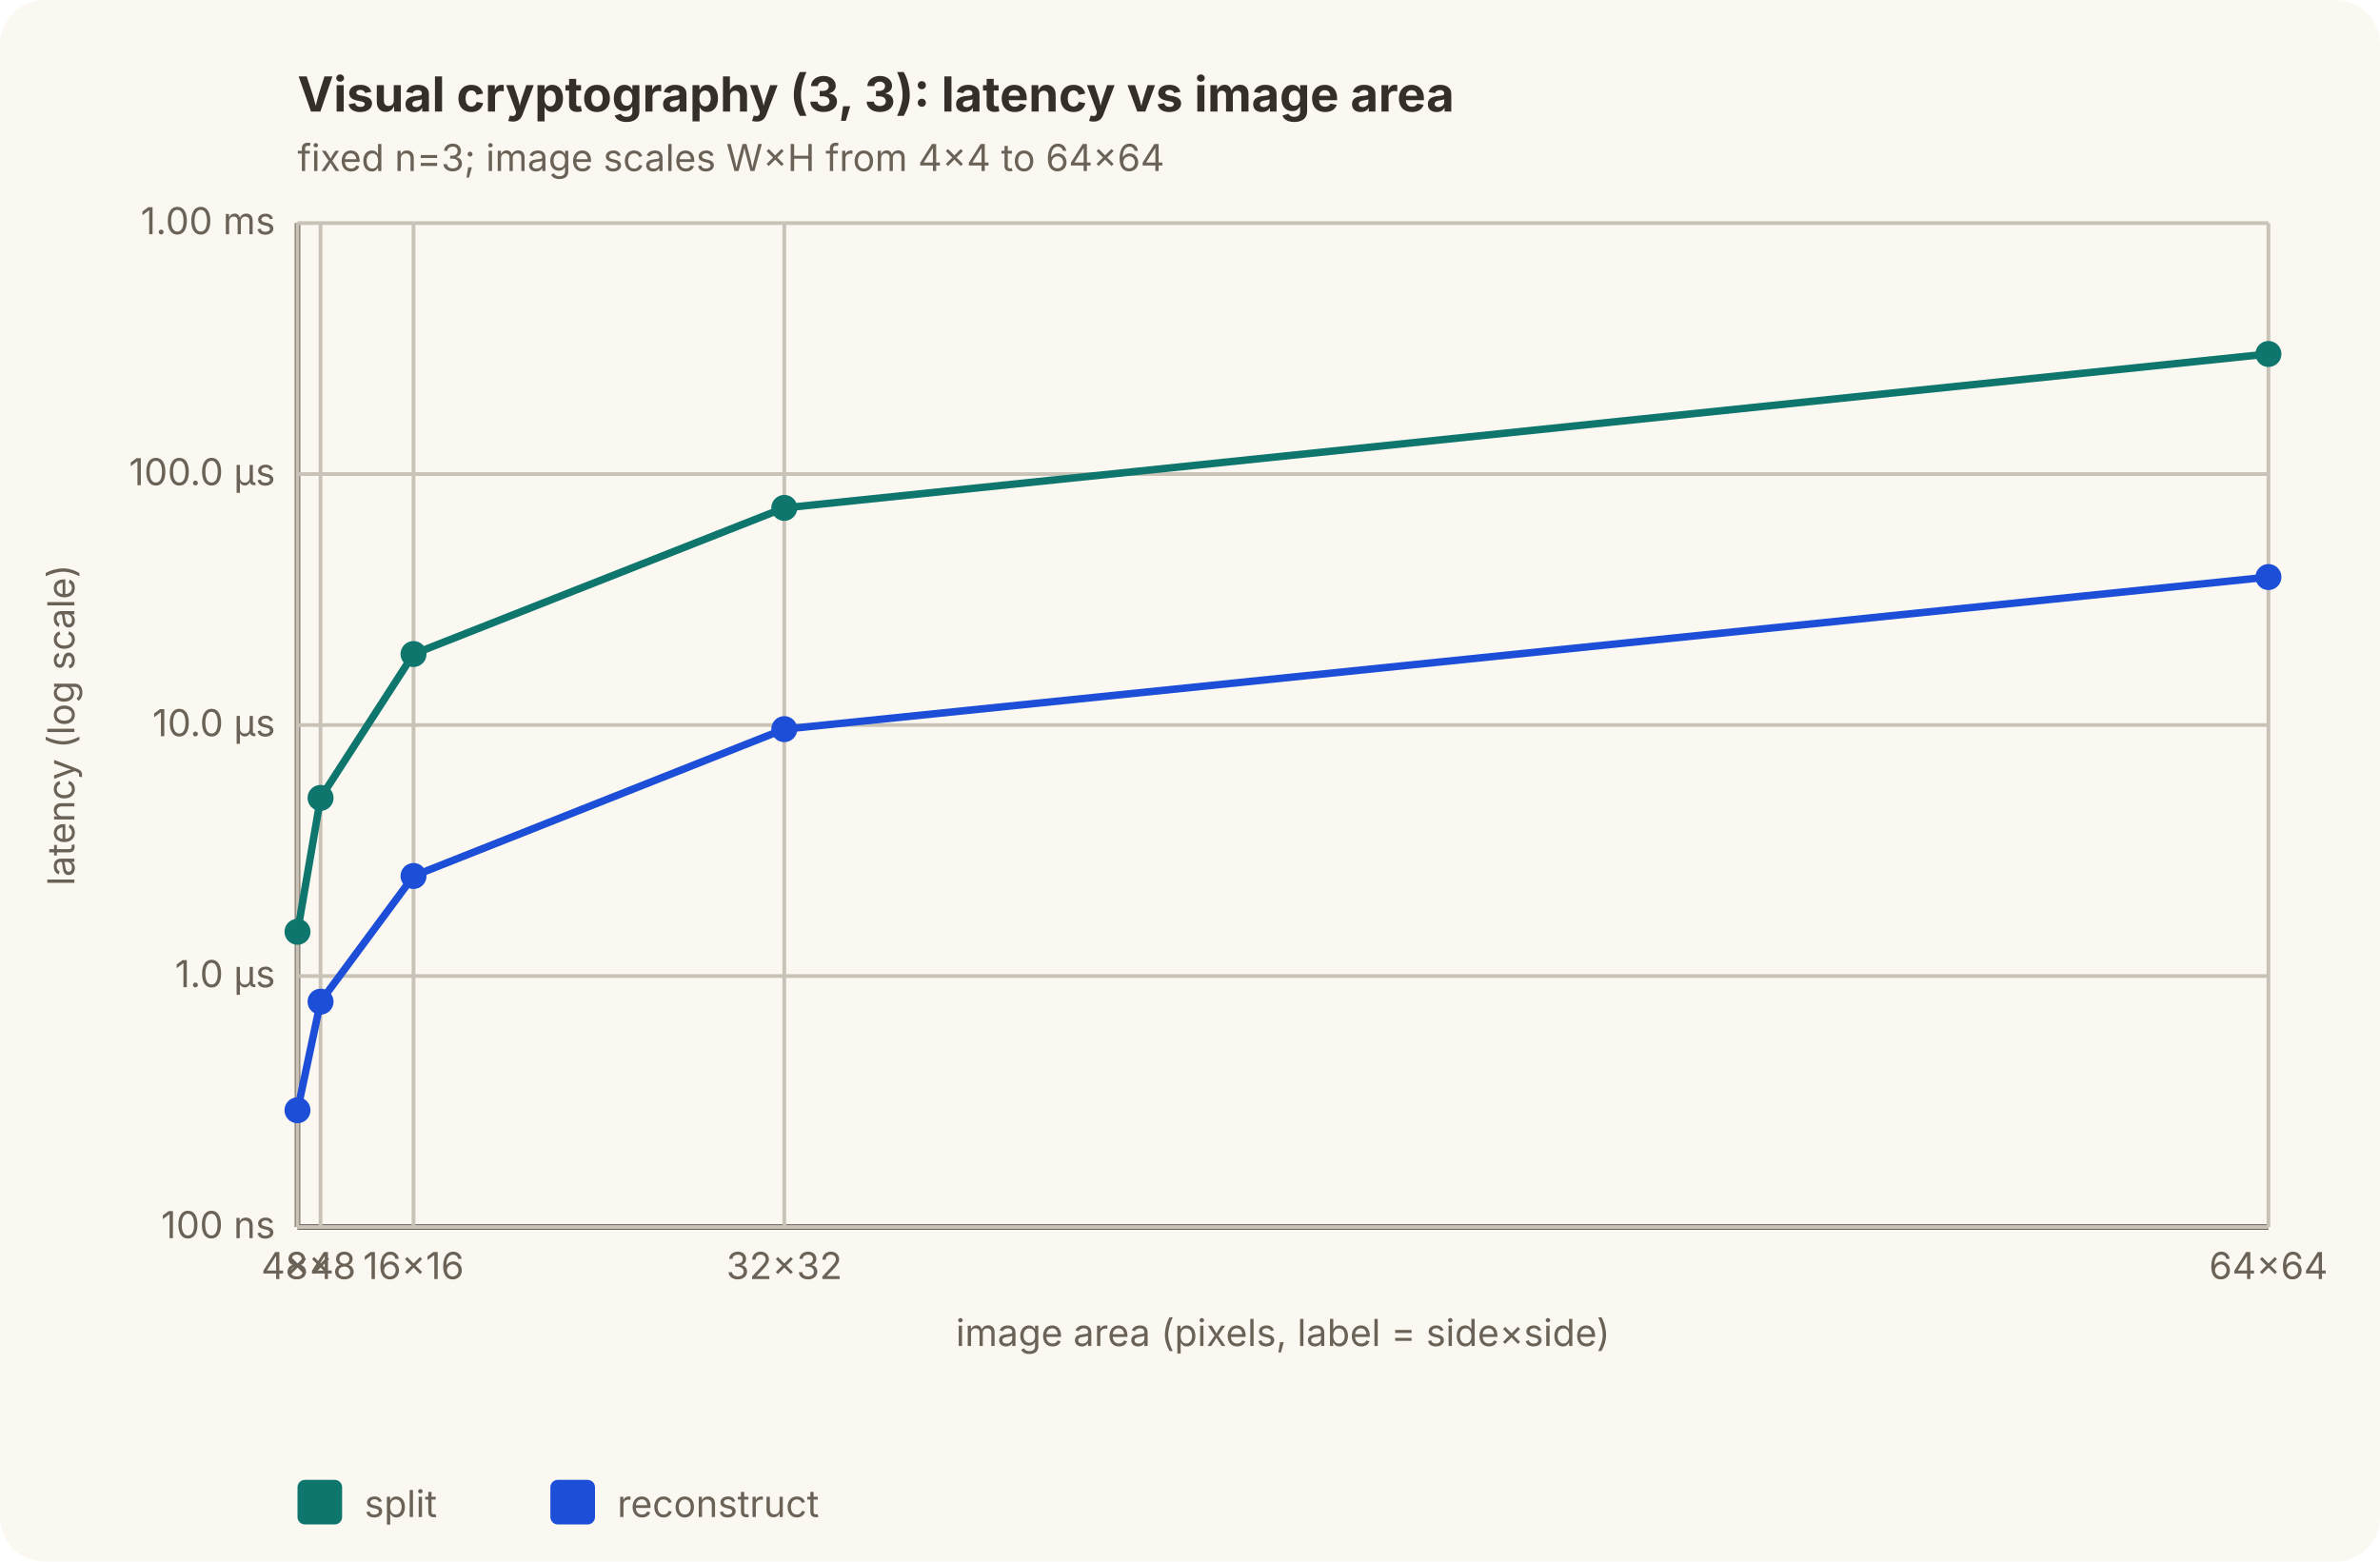
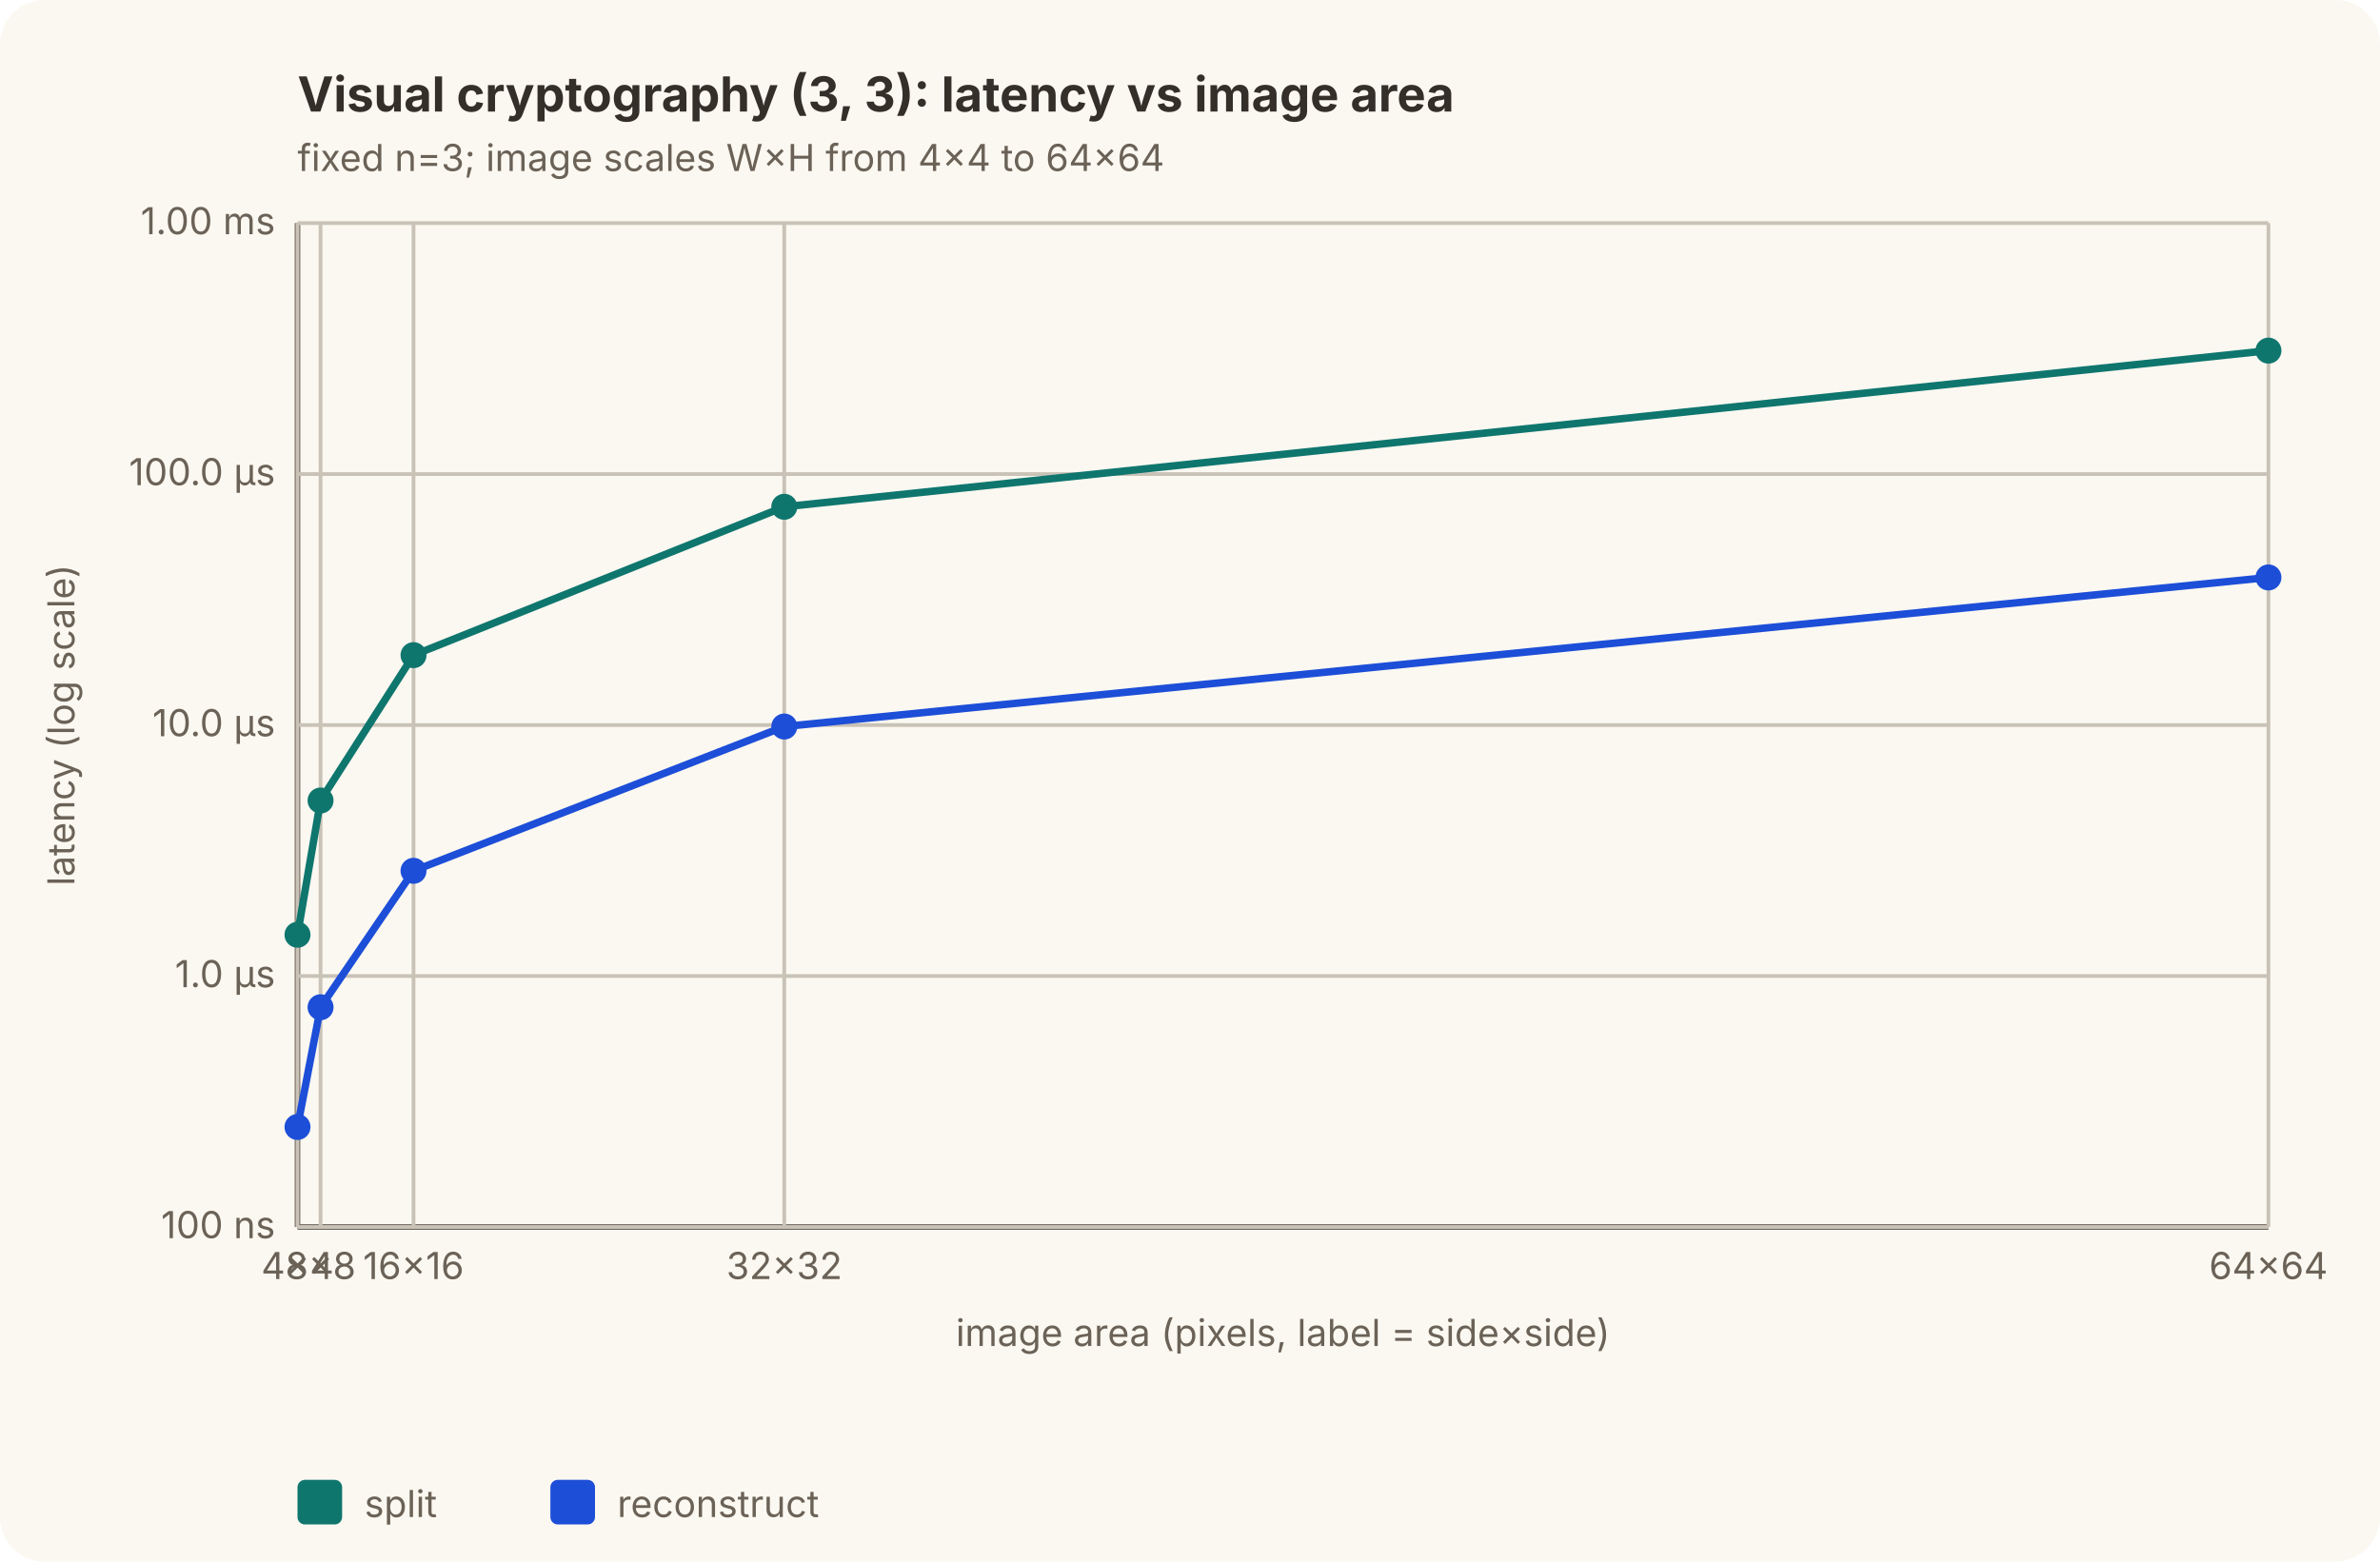
<svg xmlns="http://www.w3.org/2000/svg" width="640" height="420" viewBox="0 0 640 420" role="img">
  <style>
    .bg { fill: #fbf8f1; }
    .grid { stroke: #c9c2b7; stroke-width: 1; fill: none; }
    .axis { stroke: #6b6257; stroke-width: 1.5; fill: none; }
    .label { fill: #342f29; font: 11px ui-sans-serif, -apple-system, sans-serif; }
    .small { fill: #6b6257; font: 10px ui-sans-serif, -apple-system, sans-serif; }
    .title { fill: #342f29; font: bold 13px ui-sans-serif, -apple-system, sans-serif; }
  </style>
  <rect class="bg" x="0" y="0" width="640" height="420" rx="12" />
  <line class="axis" x1="80.0" y1="330.0" x2="610.0" y2="330.0" />
  <line class="axis" x1="80.0" y1="60.0" x2="80.0" y2="330.0" />
  <line class="grid" x1="80.0" y1="330.0" x2="610.0" y2="330.0" />
  <text class="small" x="74.0" y="333.0" text-anchor="end">100 ns</text>
  <line class="grid" x1="80.0" y1="262.5" x2="610.0" y2="262.5" />
  <text class="small" x="74.0" y="265.5" text-anchor="end">1.0 µs</text>
  <line class="grid" x1="80.0" y1="195.0" x2="610.0" y2="195.0" />
  <text class="small" x="74.0" y="198.0" text-anchor="end">10.0 µs</text>
  <line class="grid" x1="80.0" y1="127.5" x2="610.0" y2="127.5" />
  <text class="small" x="74.0" y="130.5" text-anchor="end">100.0 µs</text>
  <line class="grid" x1="80.0" y1="60.0" x2="610.0" y2="60.0" />
  <text class="small" x="74.0" y="63.0" text-anchor="end">1.00 ms</text>
  <line class="grid" x1="80.0" y1="60.0" x2="80.0" y2="330.0" />
  <text class="small" x="80.0" y="344.0" text-anchor="middle">4×4</text>
  <line class="grid" x1="86.2" y1="60.0" x2="86.2" y2="330.0" />
  <text class="small" x="86.2" y="344.0" text-anchor="middle">8×8</text>
  <line class="grid" x1="111.2" y1="60.0" x2="111.2" y2="330.0" />
  <text class="small" x="111.2" y="344.0" text-anchor="middle">16×16</text>
  <line class="grid" x1="210.9" y1="60.0" x2="210.9" y2="330.0" />
  <text class="small" x="210.9" y="344.0" text-anchor="middle">32×32</text>
  <line class="grid" x1="610.0" y1="60.0" x2="610.0" y2="330.0" />
  <text class="small" x="610.0" y="344.0" text-anchor="middle">64×64</text>
-   <path d="M 80.0 250.6 L 86.2 214.6 L 111.2 175.9 L 210.9 136.6 L 610.0 95.2" stroke="#0f766e" stroke-width="2" fill="none" />
-   <circle cx="80.0" cy="250.6" r="3.5" fill="#0f766e" />
-   <circle cx="86.2" cy="214.6" r="3.5" fill="#0f766e" />
-   <circle cx="111.2" cy="175.9" r="3.5" fill="#0f766e" />
-   <circle cx="210.9" cy="136.6" r="3.5" fill="#0f766e" />
-   <circle cx="610.0" cy="95.2" r="3.5" fill="#0f766e" />
-   <path d="M 80.0 298.6 L 86.2 269.4 L 111.2 235.6 L 210.9 196.1 L 610.0 155.2" stroke="#1d4ed8" stroke-width="2" fill="none" />
-   <circle cx="80.0" cy="298.6" r="3.5" fill="#1d4ed8" />
-   <circle cx="86.2" cy="269.4" r="3.5" fill="#1d4ed8" />
-   <circle cx="111.2" cy="235.6" r="3.5" fill="#1d4ed8" />
-   <circle cx="210.9" cy="196.1" r="3.5" fill="#1d4ed8" />
-   <circle cx="610.0" cy="155.2" r="3.5" fill="#1d4ed8" />
+   <path d="M 80.0 251.4 L 86.2 215.3 L 111.2 176.2 L 210.9 136.3 L 610.0 94.3" stroke="#0f766e" stroke-width="2" fill="none" />
+   <circle cx="80.0" cy="251.4" r="3.5" fill="#0f766e" />
+   <circle cx="86.2" cy="215.3" r="3.5" fill="#0f766e" />
+   <circle cx="111.2" cy="176.2" r="3.5" fill="#0f766e" />
+   <circle cx="210.9" cy="136.3" r="3.5" fill="#0f766e" />
+   <circle cx="610.0" cy="94.3" r="3.5" fill="#0f766e" />
+   <path d="M 80.0 303.1 L 86.2 270.9 L 111.2 234.2 L 210.9 195.4 L 610.0 155.3" stroke="#1d4ed8" stroke-width="2" fill="none" />
+   <circle cx="80.0" cy="303.1" r="3.5" fill="#1d4ed8" />
+   <circle cx="86.2" cy="270.9" r="3.5" fill="#1d4ed8" />
+   <circle cx="111.2" cy="234.2" r="3.5" fill="#1d4ed8" />
+   <circle cx="210.9" cy="195.4" r="3.5" fill="#1d4ed8" />
+   <circle cx="610.0" cy="155.3" r="3.5" fill="#1d4ed8" />
  <text class="title" x="80.0" y="30.0">Visual cryptography (3, 3): latency vs image area</text>
  <text class="small" x="80.0" y="46.0">fixed n=3; image scales W×H from 4×4 to 64×64</text>
  <text class="small" x="345.0" y="362.0" text-anchor="middle">image area (pixels, label = side×side)</text>
  <text class="small" x="20" y="195.0" transform="rotate(-90 20 195.0)" text-anchor="middle">latency (log scale)</text>
  <rect x="80.0" y="398.0" width="12" height="12" fill="#0f766e" rx="2" />
  <text class="small" x="98.0" y="408.0">split</text>
  <rect x="148.0" y="398.0" width="12" height="12" fill="#1d4ed8" rx="2" />
  <text class="small" x="166.0" y="408.0">reconstruct</text>
</svg>
